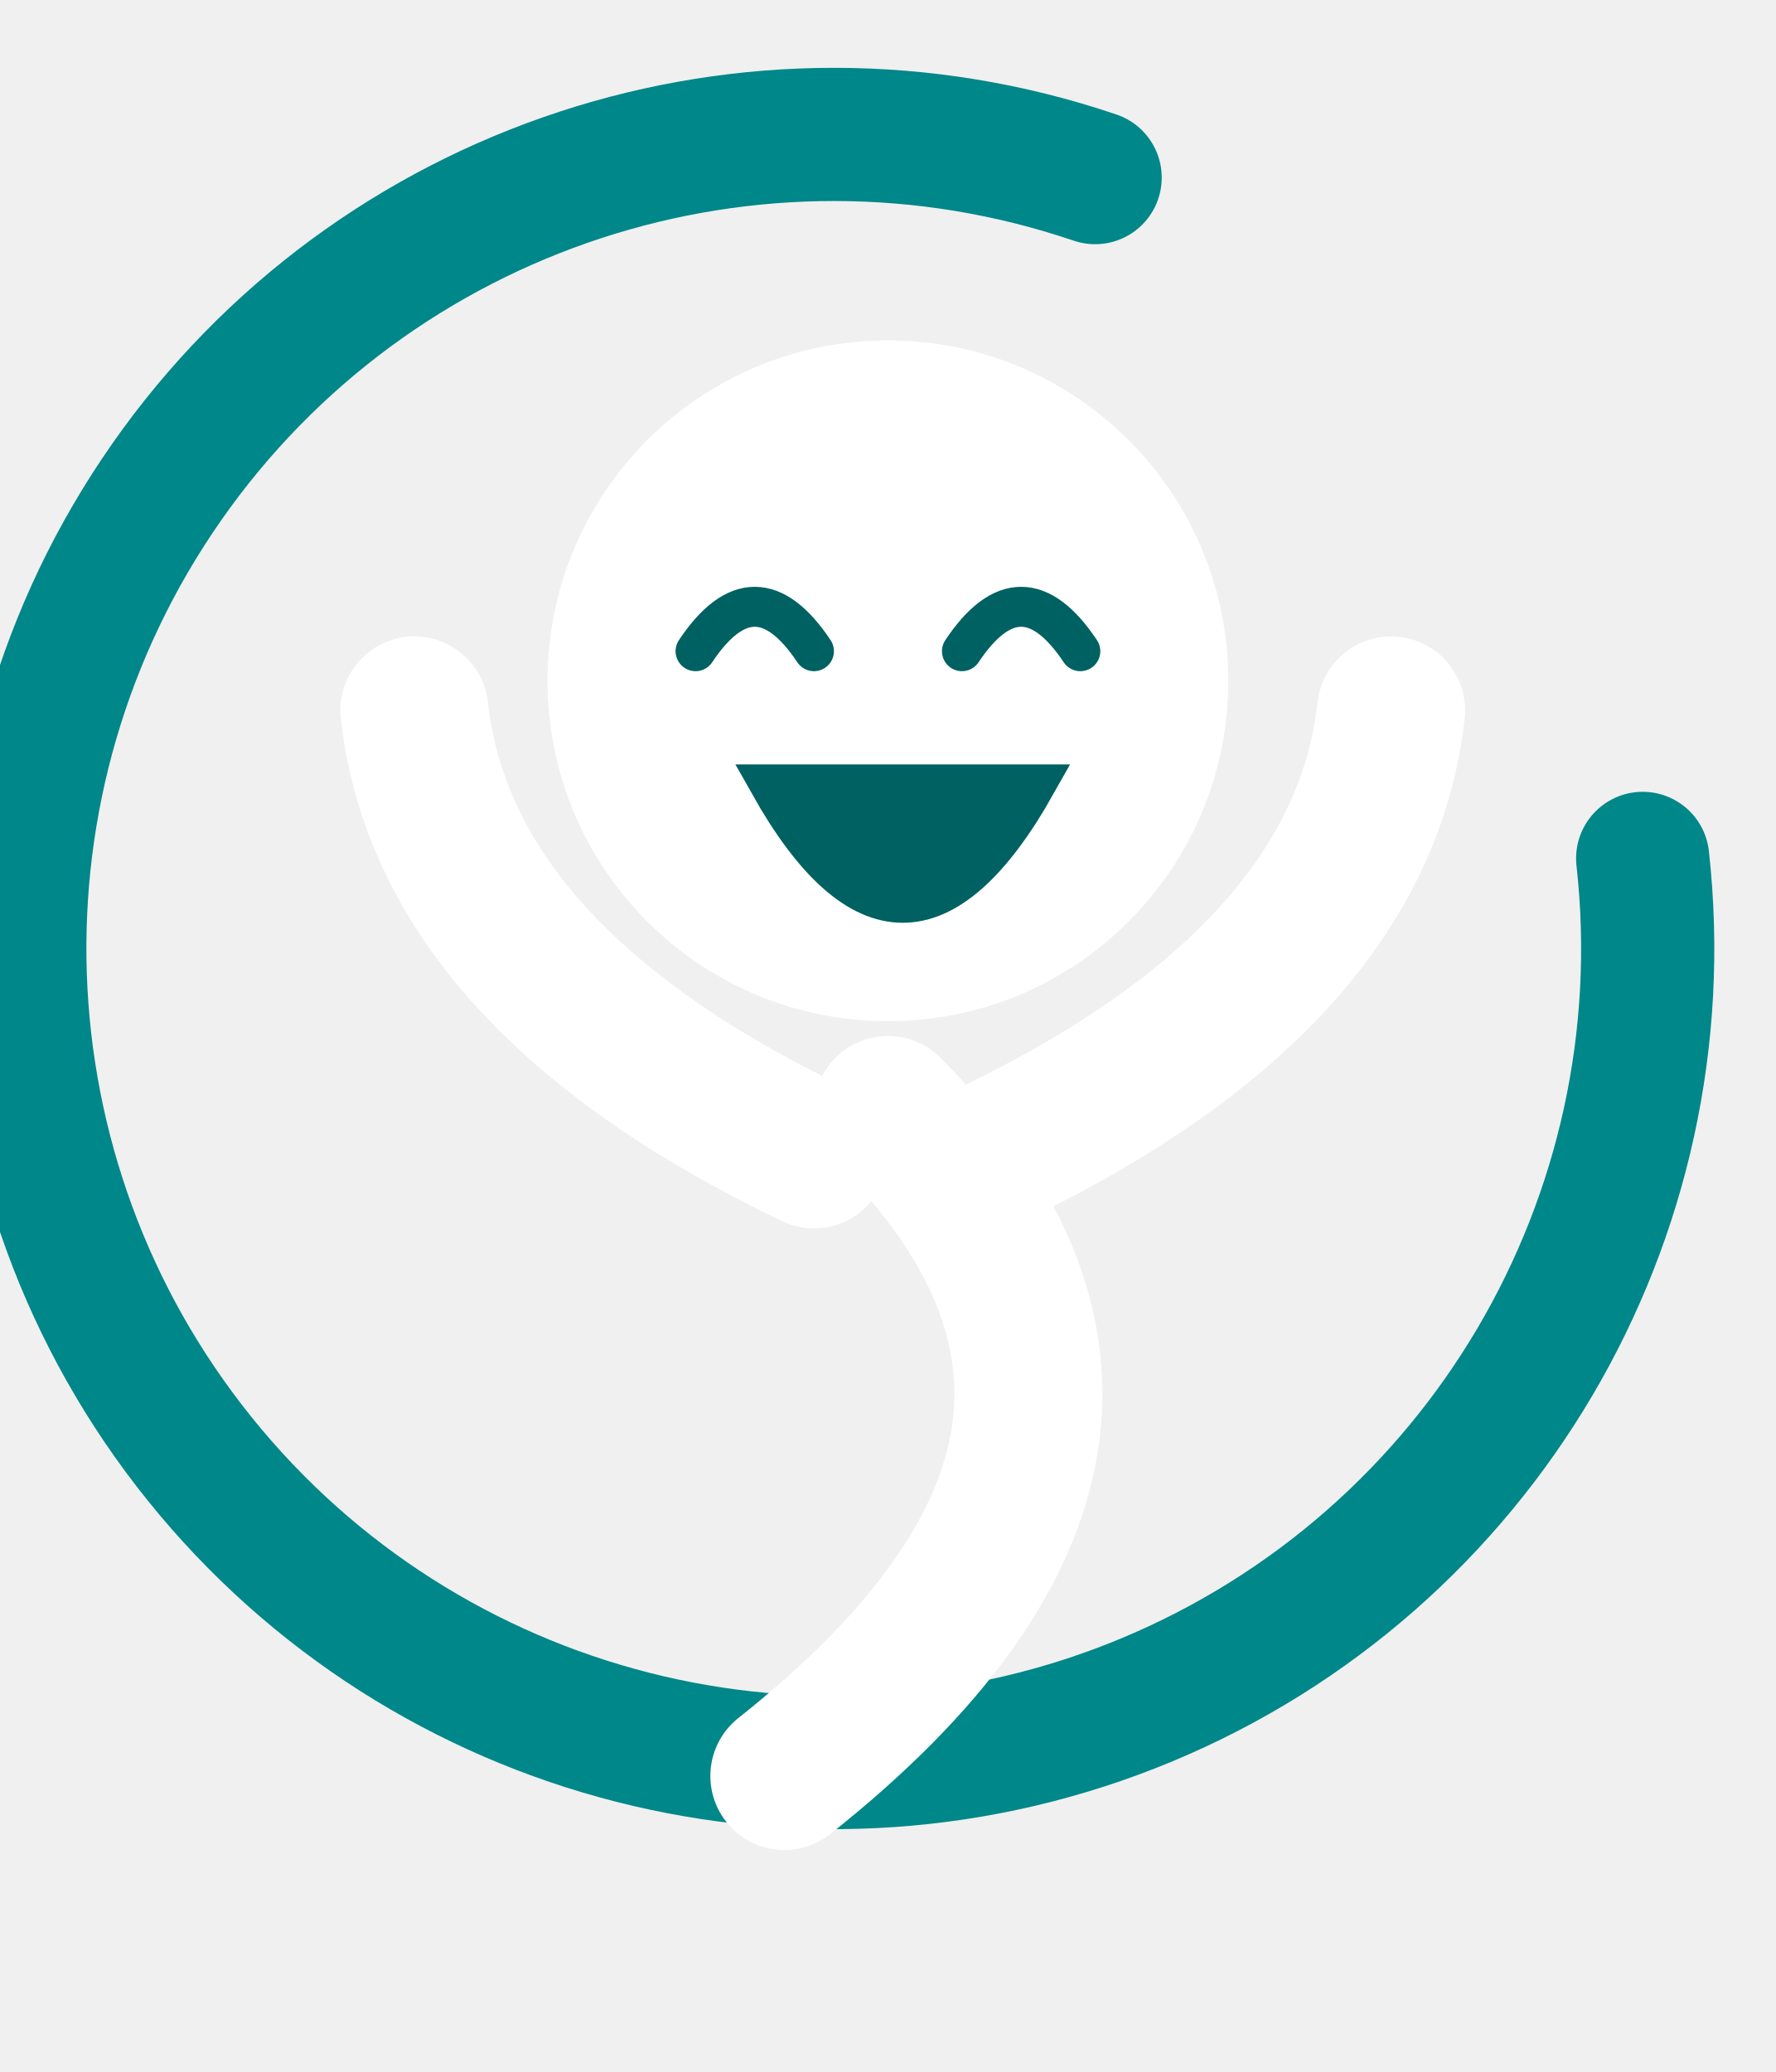
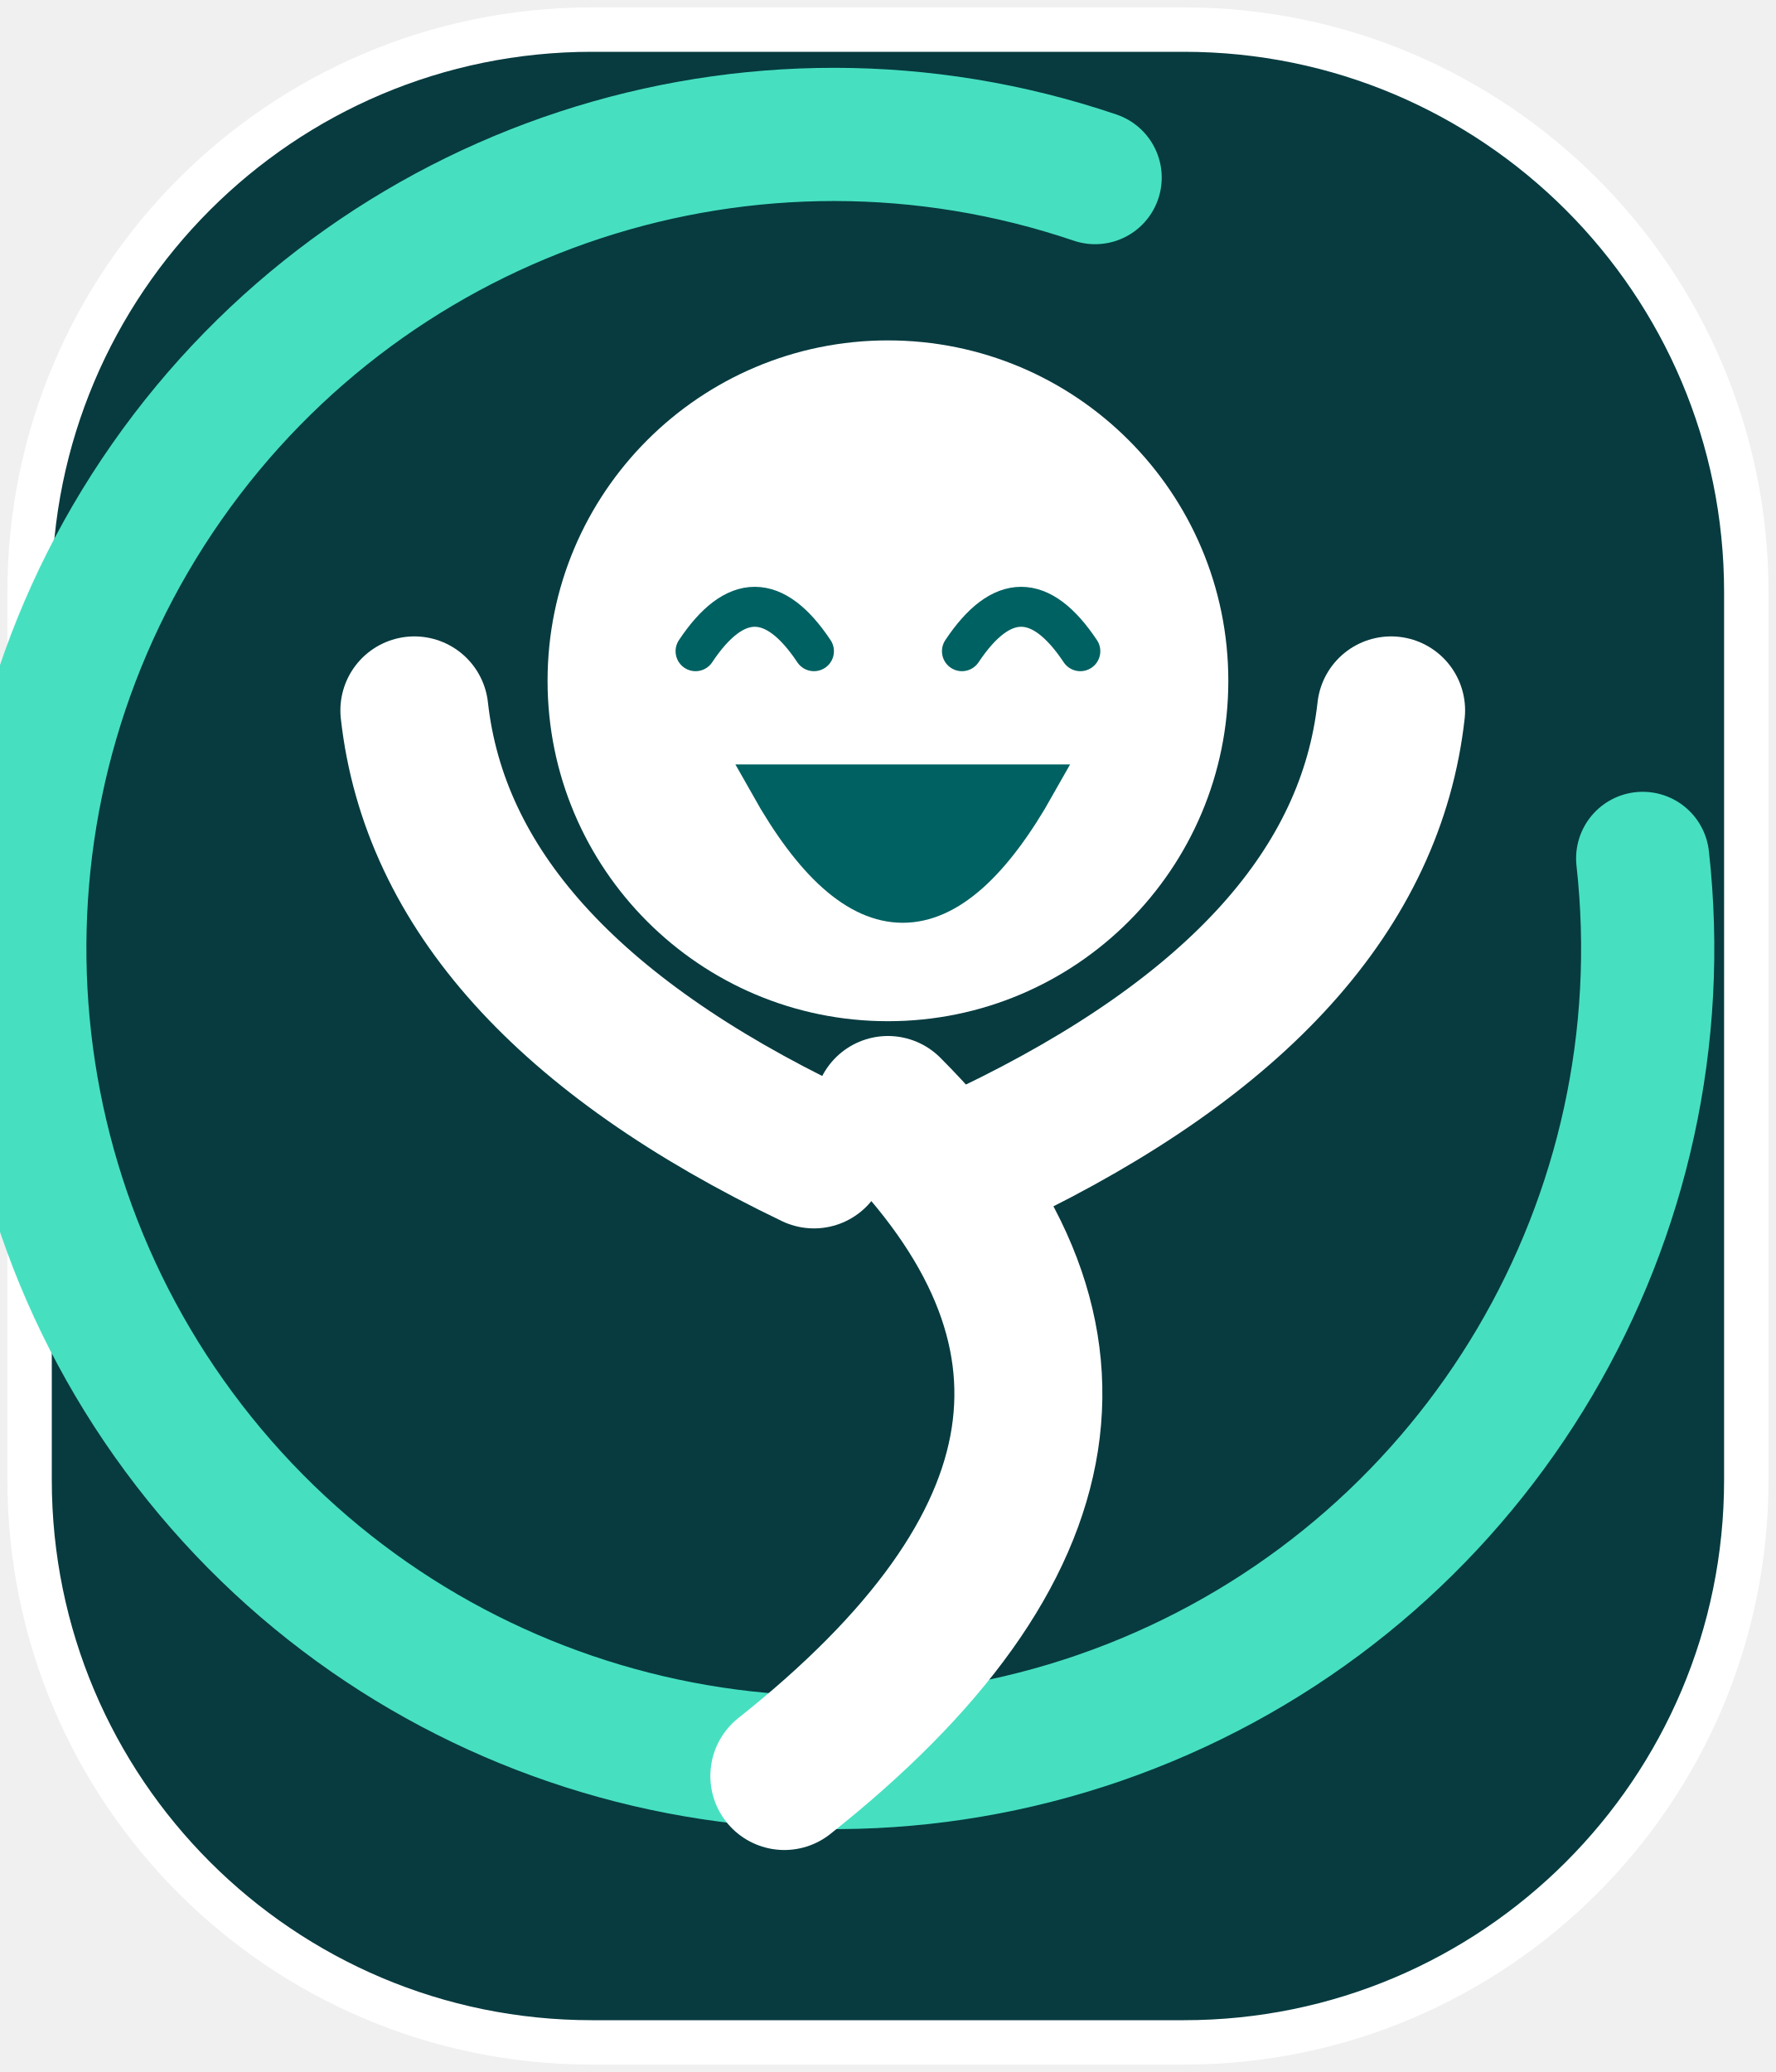
<svg xmlns="http://www.w3.org/2000/svg" viewBox="0 0 120 140">
-   <path d="M74 12A55 55 0 1 0 111 58" fill="none" stroke="#008789" stroke-width="9" stroke-linecap="round" />
+   <rect x="2" y="2" width="116" height="136" rx="38" fill="#073B40" stroke="#FFFFFF" stroke-width="3" />
+   <path d="M74 12A55 55 0 1 0 111 58" fill="none" stroke="#46E0C1" stroke-width="9" stroke-linecap="round" />
  <circle cx="60" cy="46" r="23" fill="white" />
  <g stroke="white" stroke-width="10" stroke-linecap="round" fill="none">
    <path d="M60 75Q82 97 53 120" />
    <path d="M55 78Q30 66 28 48M67 78q25-12 27-30" />
  </g>
  <g stroke="#006162" stroke-width="2.7" stroke-linecap="round" fill="none">
    <path d="M47 44q4-6 8 0m10 0q4-6 8 0" />
    <path d="M52 53q9 16 18 0z" fill="#006162" />
  </g>
</svg>
